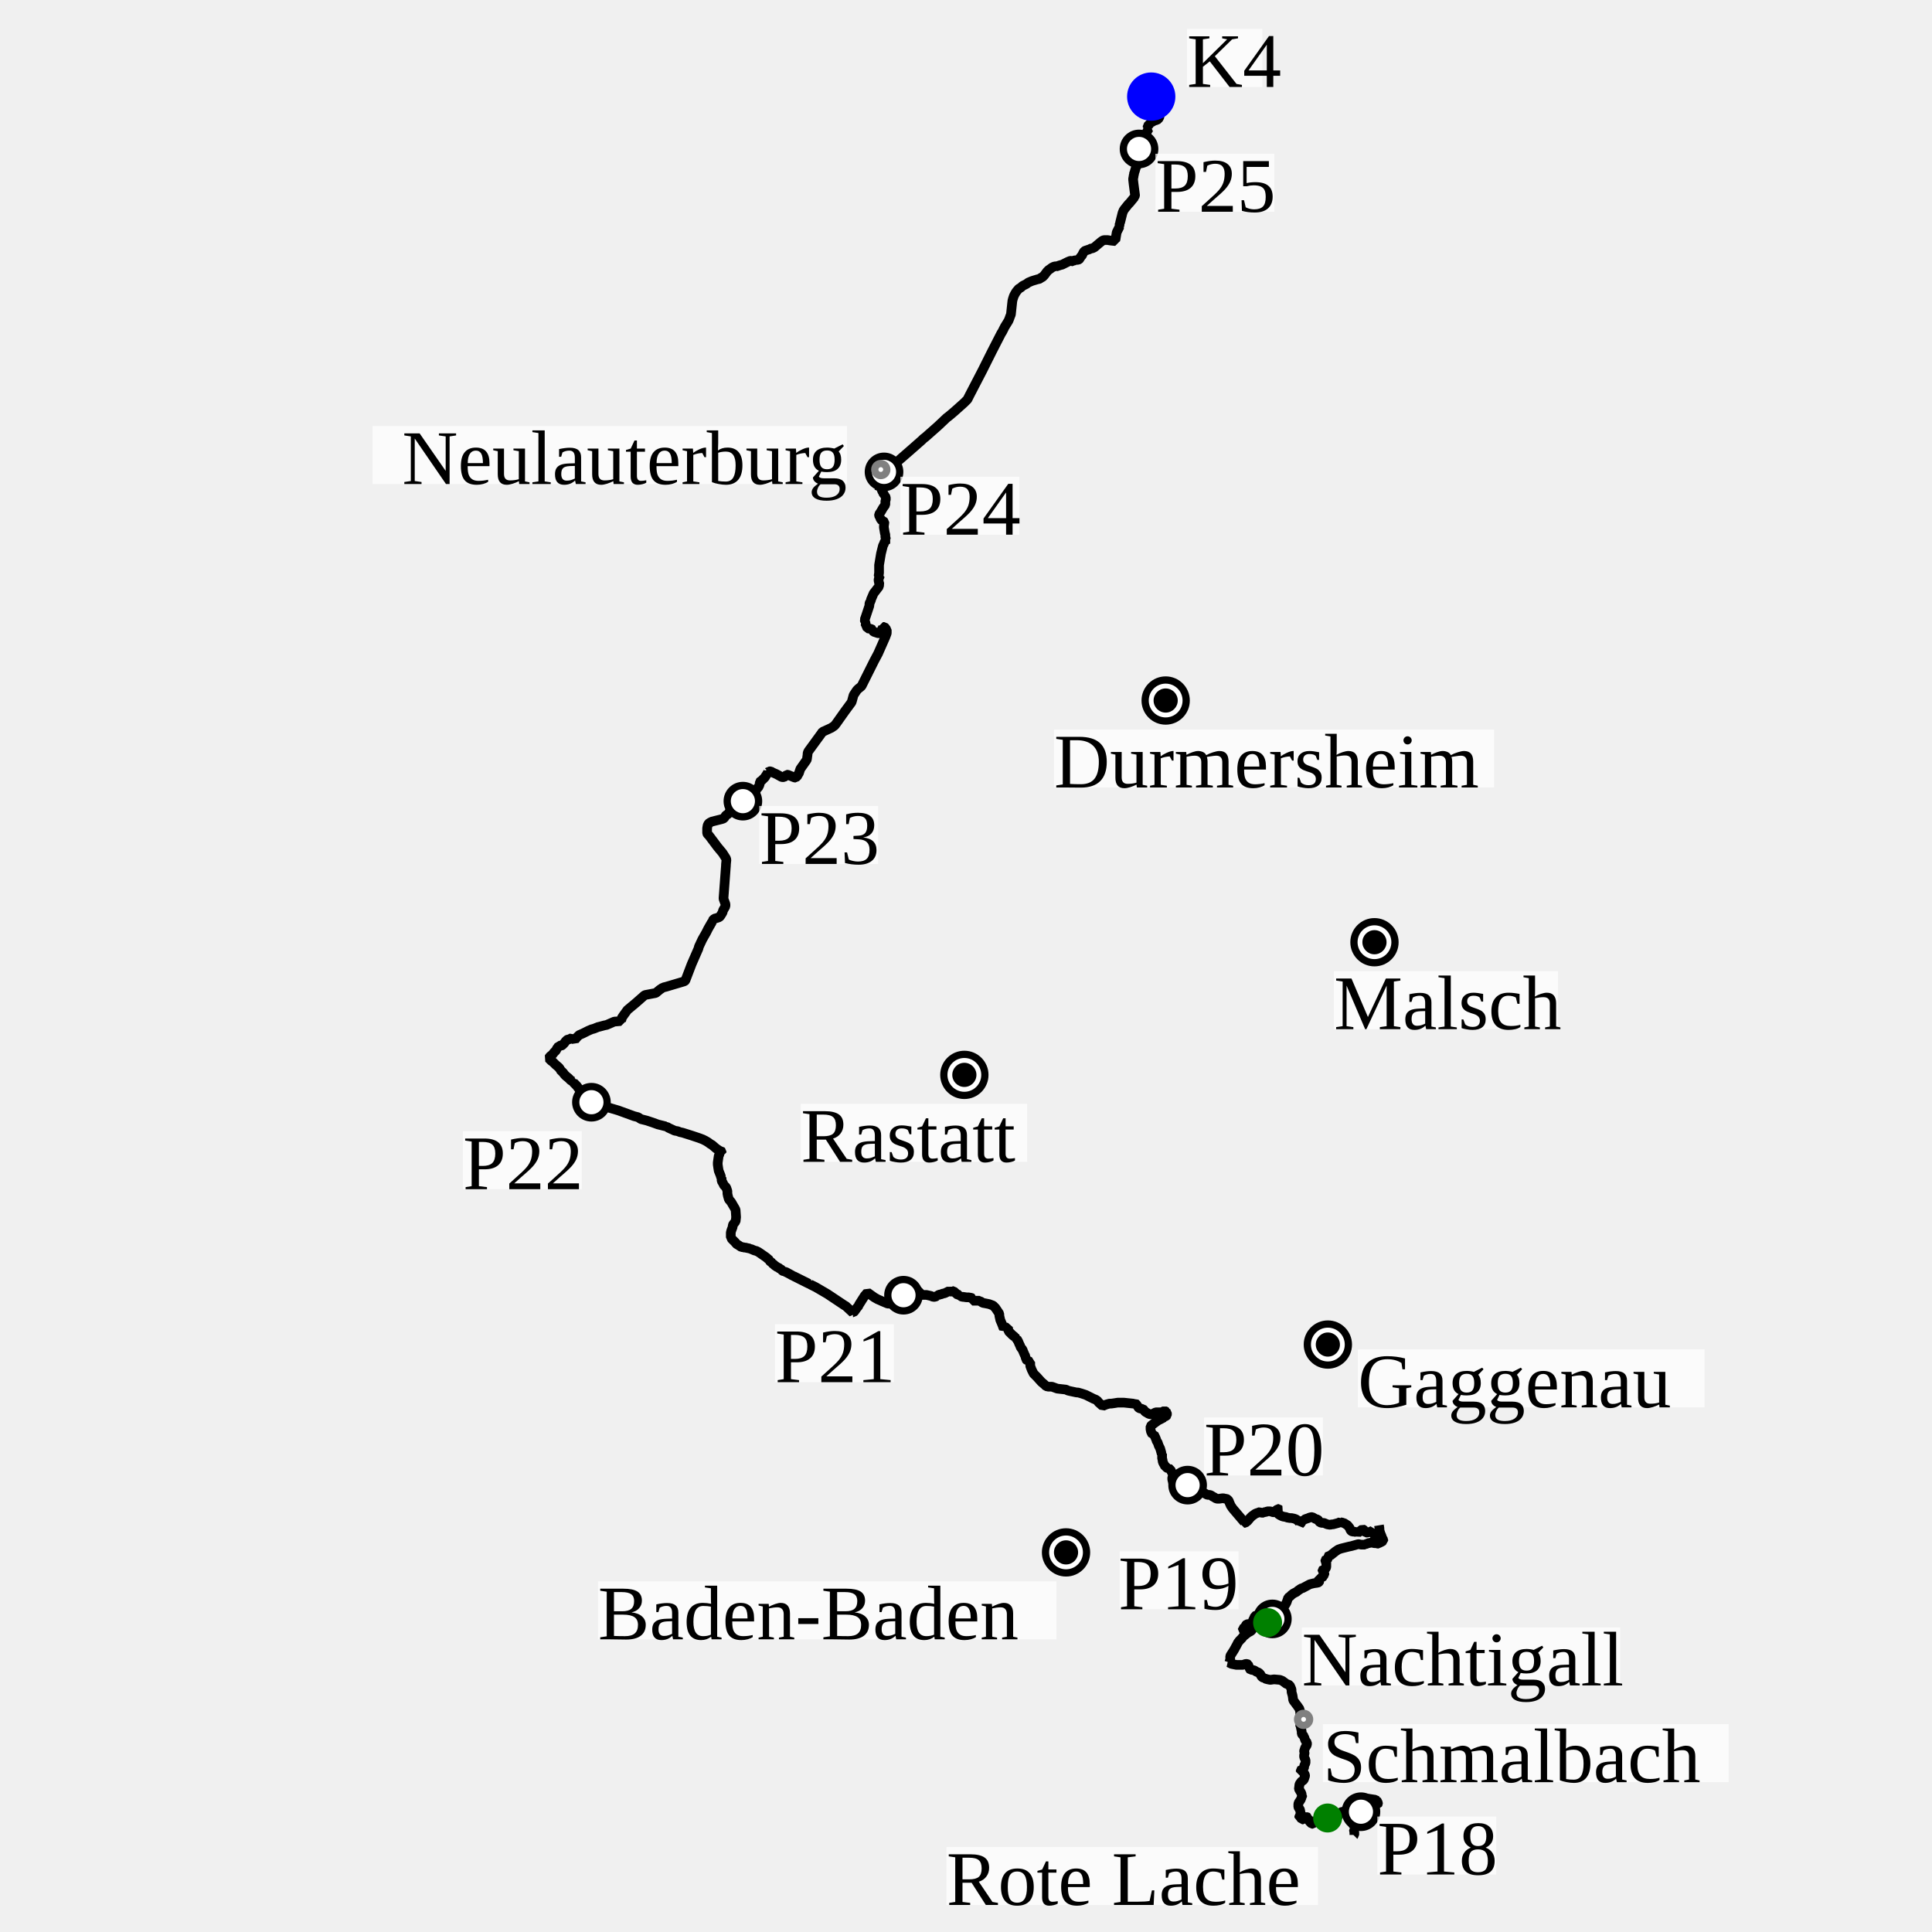
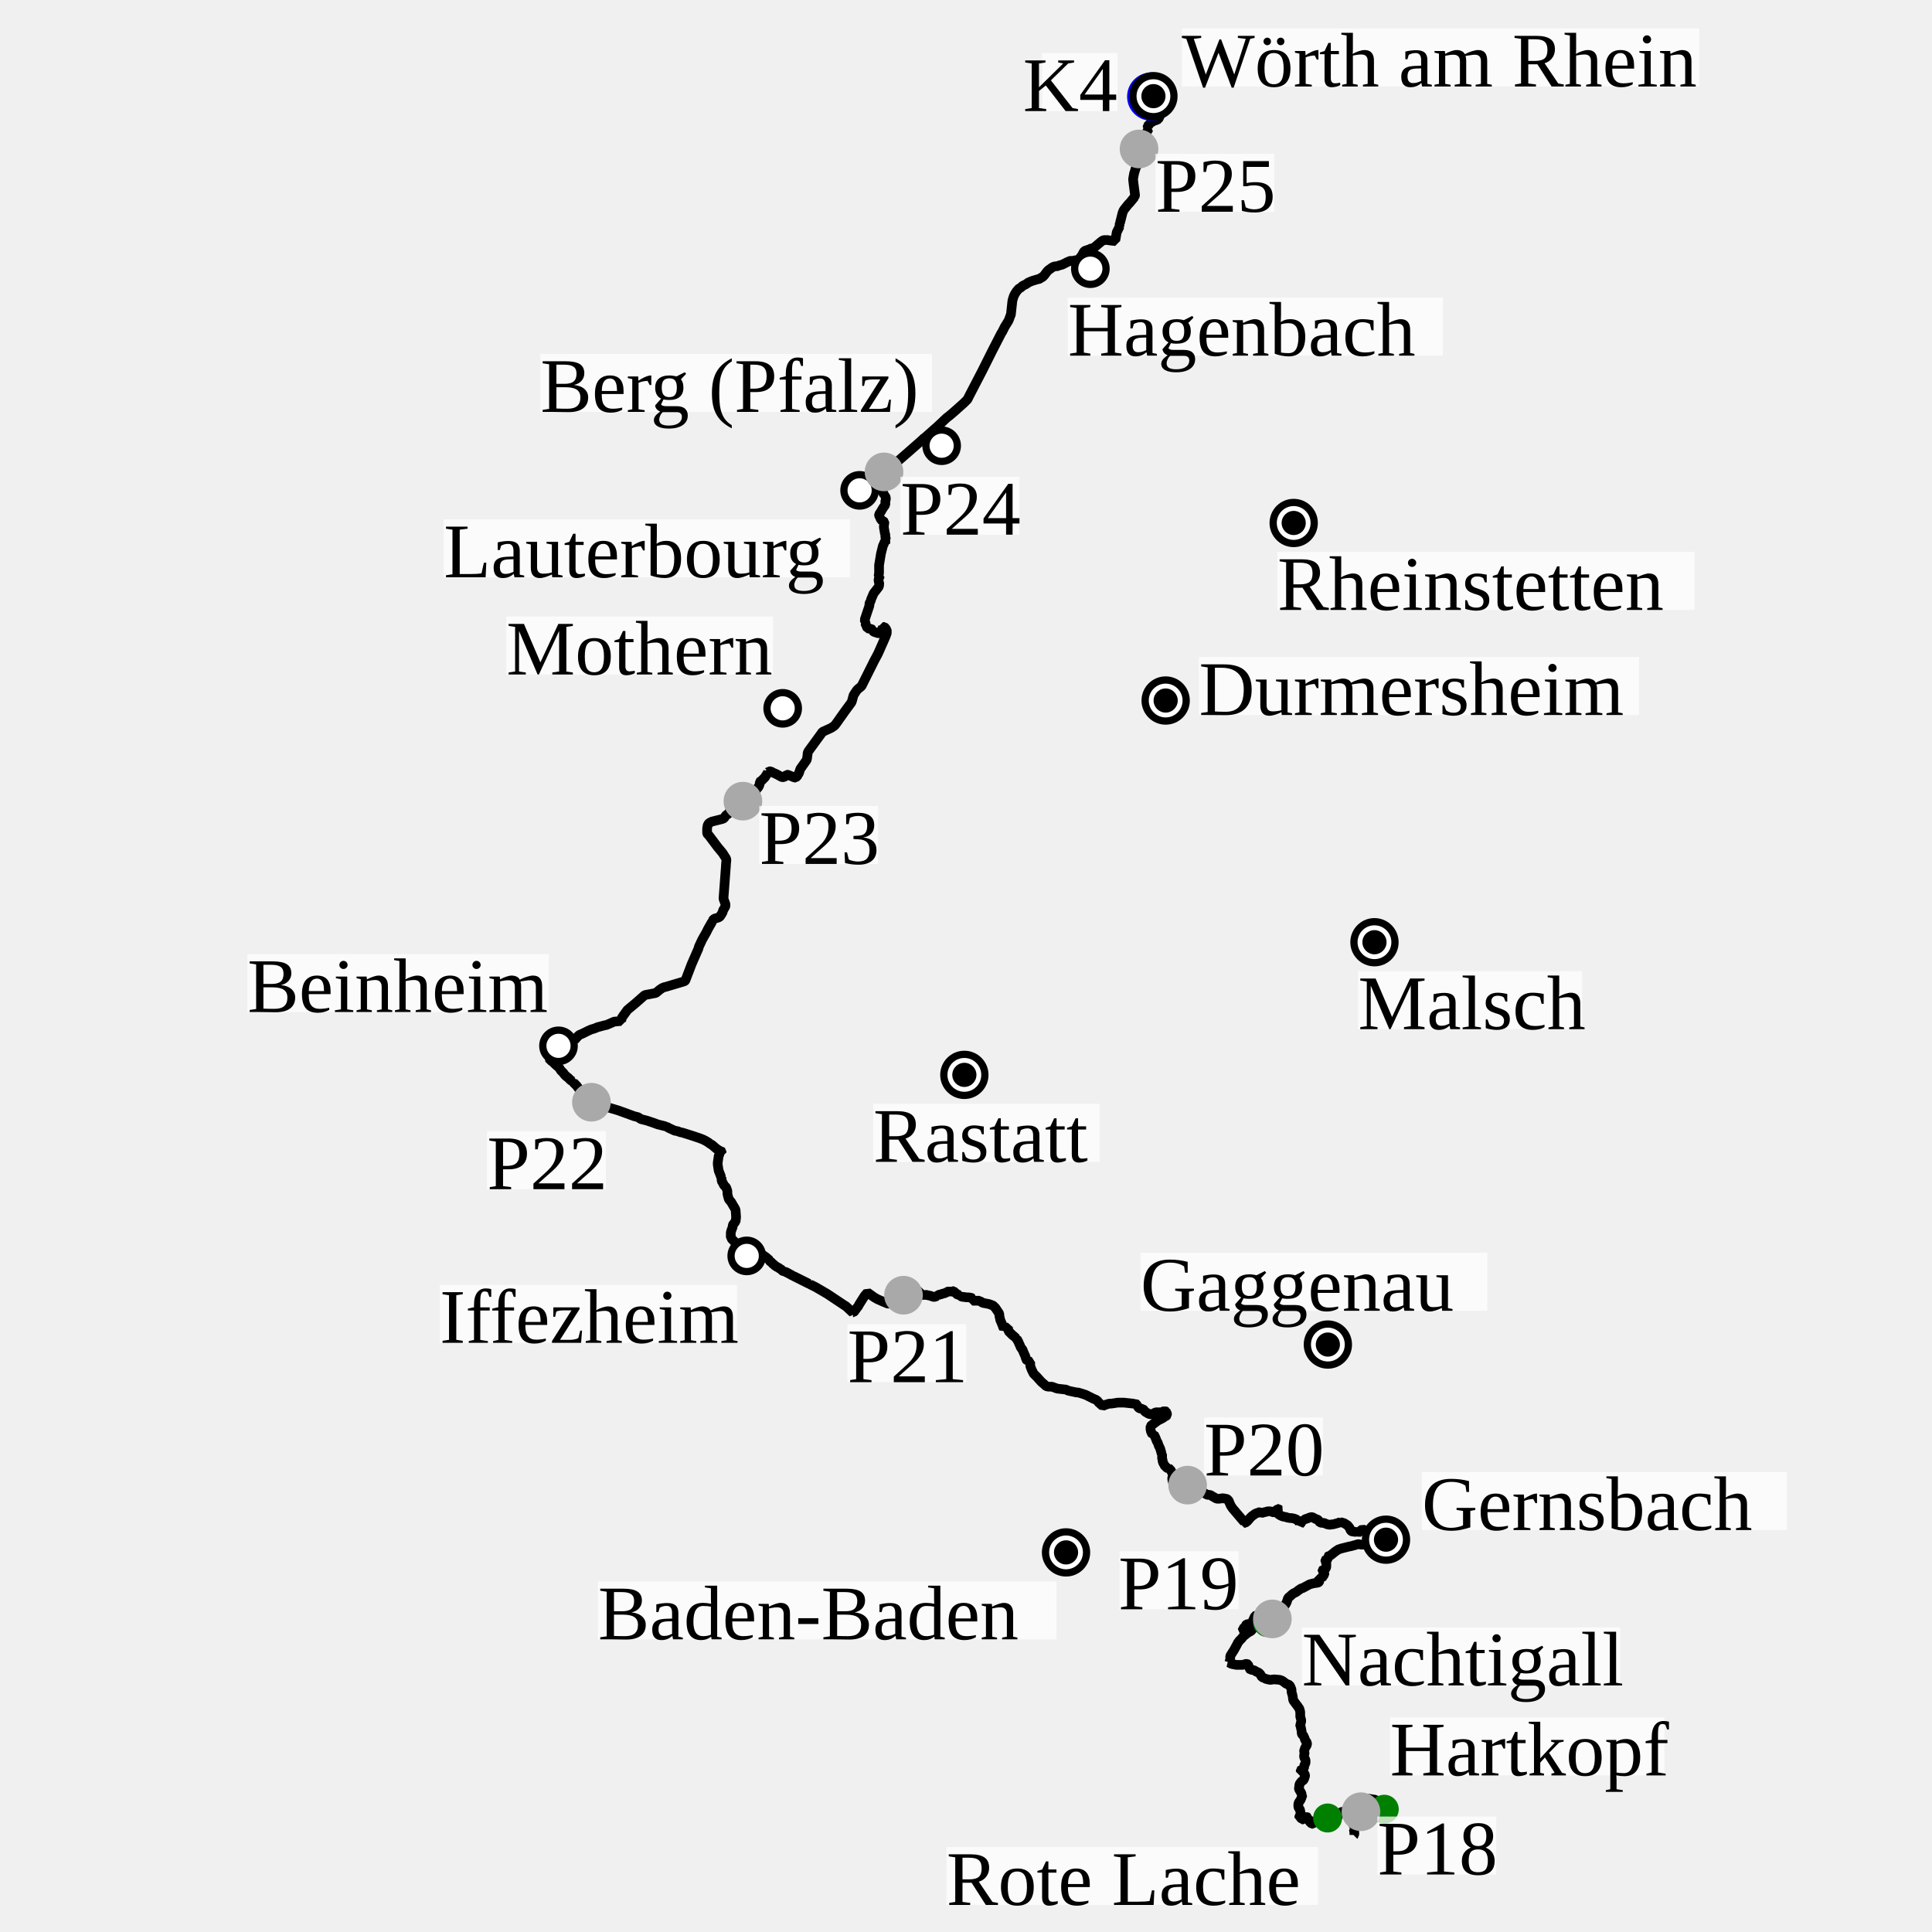
<svg xmlns="http://www.w3.org/2000/svg" height="400" viewBox="(0, 0, 400, 400)" width="400">
  <path d="M280.3,380.0 L280.4,379.9 L280.4,379.9 L280.4,379.7 L280.4,379.4 L280.3,378.8 L280.4,378.7 L280.5,378.6 L280.5,378.5 L280.5,378.4 L280.5,378.2 L280.4,378.0 L280.1,377.8 L280.1,377.7 L280.0,377.6 L280.0,377.6 L280.2,377.3 L280.3,377.2 L280.4,377.1 L280.5,377.1 L281.1,377.0 L281.4,376.9 L281.5,376.8 L281.6,376.7 L281.7,376.6 L281.8,376.1 L281.8,375.8 L281.8,375.2 L281.8,375.1 L281.4,374.5 L281.4,374.4 L281.5,374.3 L281.6,374.3 L282.0,374.2 L282.1,374.1 L282.2,374.1 L282.2,373.9 L282.2,373.5 L282.3,373.4 L282.4,373.3 L282.5,373.2 L282.7,373.3 L283.0,373.3 L283.1,373.2 L283.2,373.2 L283.3,373.0 L283.4,372.9 L284.2,372.9 L284.6,372.9 L284.7,372.9 L284.8,372.9 L284.9,373.0 L285.0,373.1 L285.0,373.2 L284.9,373.4 L284.9,373.5 L285.0,373.6 L285.1,373.6 L285.2,373.6 L285.2,373.6 L285.3,373.4 L285.3,373.3 L285.2,373.1 L285.0,372.7 L284.9,372.7 L284.8,372.6 L284.6,372.6 L283.3,372.4 L282.9,372.6 L282.7,372.6 L282.3,372.4 L282.2,372.4 L282.0,372.5 L281.8,372.6 L281.8,372.8 L281.7,373.0 L281.7,373.1 L281.5,373.1 L281.5,373.1 L281.3,372.9 L281.2,372.8 L281.1,372.8 L281.0,372.8 L280.9,372.9 L280.8,372.9 L280.7,373.2 L280.1,373.8 L279.7,374.3 L279.6,374.3 L279.6,374.5 L279.9,375.0 L279.9,375.1 L279.8,375.2 L279.7,375.2 L279.6,375.2 L279.3,375.2 L278.1,375.1 L277.9,375.1 L277.7,375.2 L277.5,375.3 L277.3,375.5 L277.0,376.1 L276.8,376.3 L276.6,376.4 L276.4,376.5 L275.7,376.5 L275.5,376.5 L275.2,376.5 L275.1,376.4 L275.0,376.4 L274.8,376.4 L274.6,376.3 L274.2,376.4 L274.0,376.4 L273.4,376.7 L273.0,376.8 L272.6,376.9 L272.4,377.0 L272.2,377.2 L271.9,377.5 L271.8,377.6 L271.7,377.6 L271.6,377.6 L271.5,377.5 L271.3,377.3 L271.1,377.1 L270.8,376.4 L270.8,376.3 L270.6,376.2 L270.5,376.2 L270.4,376.1 L270.1,376.2 L270.1,376.3 L269.9,376.6 L269.9,376.6 L269.8,376.7 L269.7,376.7 L269.6,376.7 L269.4,376.4 L269.0,376.3 L269.0,376.2 L269.0,376.0 L269.0,376.0 L269.2,375.8 L269.2,375.7 L269.3,375.5 L269.3,375.3 L269.2,375.1 L269.2,374.8 L269.1,374.6 L268.9,374.3 L268.8,374.1 L268.8,373.8 L268.8,373.6 L268.8,373.5 L268.9,373.2 L269.3,372.6 L269.5,372.1 L269.6,372.0 L269.6,371.8 L269.5,371.7 L269.5,371.5 L269.4,371.2 L269.1,370.7 L269.0,370.6 L268.9,370.1 L269.0,369.9 L269.0,369.6 L269.1,369.3 L269.4,368.9 L269.5,368.8 L269.8,368.6 L269.9,368.5 L270.0,368.3 L270.2,367.7 L270.2,367.5 L270.1,367.3 L269.9,367.0 L269.8,366.9 L269.7,366.9 L269.4,366.8 L269.3,366.8 L269.3,366.7 L269.3,366.5 L269.4,366.4 L269.5,366.4 L269.8,366.3 L269.9,366.2 L270.0,366.1 L270.0,365.6 L270.3,365.0 L270.3,364.6 L270.3,364.4 L270.0,363.8 L270.0,363.6 L270.0,363.4 L270.1,363.0 L270.1,362.9 L270.0,362.6 L270.0,362.5 L270.1,362.2 L270.2,361.9 L270.5,361.4 L270.6,361.2 L270.6,360.9 L270.6,360.8 L270.3,360.4 L270.2,360.2 L270.0,359.6 L270.0,359.5 L269.6,359.1 L269.5,358.9 L269.5,358.8 L269.5,358.5 L269.4,358.0 L269.3,357.5 L269.3,357.5 L269.2,357.4 L269.2,357.3 L269.2,357.2 L269.3,356.8 L269.4,356.4 L269.4,356.1 L269.2,355.4 L269.2,354.4 L269.1,354.1 L269.1,353.9 L268.7,353.3 L268.1,352.5 L267.8,352.1 L267.7,351.8 L267.7,351.6 L267.6,351.0 L267.4,350.3 L267.4,349.9 L267.4,349.8 L267.2,349.3 L267.1,349.1 L267.0,348.9 L266.8,348.8 L266.3,348.6 L265.9,348.3 L265.5,348.0 L265.0,347.8 L263.9,347.7 L263.7,347.7 L263.0,347.8 L262.5,347.7 L262.1,347.6 L261.9,347.5 L261.8,347.5 L261.8,347.5 L261.7,347.4 L261.6,347.4 L261.3,347.2 L261.2,347.1 L261.1,347.0 L261.0,346.7 L260.8,346.5 L260.6,346.3 L260.1,346.1 L259.8,345.9 L259.6,345.8 L259.0,345.7 L258.9,345.7 L258.8,345.6 L258.5,344.9 L258.4,344.6 L258.2,344.5 L258.0,344.5 L257.9,344.5 L257.6,344.6 L257.3,344.7 L257.0,344.7 L256.4,344.7 L256.0,344.7 L255.5,344.6 L255.0,344.5 L255.0,344.5 L254.6,344.3 L254.4,344.2 L254.5,344.2 L254.6,343.9 L254.7,343.7 L254.7,343.5 L254.7,343.1 L254.7,342.9 L254.8,342.7 L255.5,341.6 L256.1,340.5 L256.3,340.1 L256.6,339.7 L257.1,339.2 L257.4,338.8 L257.9,338.4 L258.4,338.0 L258.8,337.8 L259.1,337.6 L259.3,337.3 L259.4,337.2 L259.4,337.1 L259.3,337.0 L259.3,336.9 L259.1,336.9 L258.8,337.0 L258.6,337.0 L258.2,336.7 L258.1,336.7 L258.0,336.8 L257.7,337.1 L257.4,337.4 L257.4,337.4 L257.3,337.3 L257.3,337.3 L257.3,337.2 L257.6,337.0 L257.8,336.8 L258.0,336.4 L258.1,336.3 L258.7,336.2 L259.0,336.1 L259.1,336.0 L259.4,335.7 L259.4,335.5 L259.6,335.1 L259.7,334.9 L259.8,334.6 L260.0,334.5 L260.1,334.5 L260.2,334.6 L260.5,334.9 L260.8,335.1 L261.2,335.4 L261.7,335.7 L262.1,335.9 L262.3,336.0 L262.4,335.9 L263.0,335.6 L263.4,335.2 L263.6,335.0 L263.7,334.9 L263.8,334.6 L263.9,334.2 L263.9,334.0 L263.8,333.9 L263.7,333.7 L263.4,333.4 L263.3,333.3 L263.3,333.1 L263.3,333.0 L263.3,332.8 L263.4,332.8 L263.5,332.7 L263.6,332.7 L264.8,332.9 L265.1,332.9 L265.3,332.8 L265.6,332.7 L266.0,332.4 L266.2,332.1 L266.4,331.7 L266.5,331.4 L266.6,331.1 L266.7,330.8 L267.1,330.5 L267.4,330.2 L267.8,329.9 L268.4,329.6 L268.9,329.2 L269.1,329.1 L269.2,329.0 L269.3,328.9 L269.7,328.8 L271.0,328.1 L271.2,328.0 L272.0,327.8 L272.7,327.7 L272.8,327.7 L273.0,327.6 L273.1,327.5 L273.2,327.3 L273.1,326.9 L273.1,326.8 L273.1,326.7 L273.2,326.7 L273.3,326.7 L273.4,326.7 L273.6,326.7 L273.7,326.7 L274.0,326.2 L274.2,326.0 L274.2,325.9 L274.2,325.7 L273.9,325.3 L273.8,325.2 L273.8,325.1 L273.9,325.0 L274.0,325.0 L274.2,325.0 L274.3,324.9 L274.4,324.9 L274.4,324.8 L274.5,324.7 L274.6,324.4 L274.6,324.1 L274.6,323.7 L274.6,323.5 L274.4,323.2 L274.4,323.1 L274.4,323.0 L274.5,322.9 L274.7,322.9 L274.9,322.7 L275.0,322.6 L275.0,322.2 L275.1,322.1 L275.2,322.1 L275.4,322.1 L275.5,322.0 L276.5,321.2 L276.8,321.0 L277.1,320.8 L277.7,320.6 L278.5,320.4 L279.3,320.2 L279.8,320.1 L281.2,319.7 L281.3,319.7 L281.8,319.8 L282.2,319.8 L282.4,319.8 L282.5,319.8 L282.6,319.8 L282.7,319.7 L282.7,319.7 L282.8,319.7 L283.0,319.6 L283.1,319.5 L283.3,319.5 L283.4,319.5 L283.7,319.4 L284.1,319.4 L284.2,319.4 L284.5,319.5 L284.6,319.5 L284.7,319.5 L284.8,319.5 L284.9,319.5 L285.3,319.6 L285.4,319.6 L285.5,319.5 L285.6,319.5 L285.8,319.3 L285.8,319.3 L285.9,319.3 L286.4,319.0 L286.4,319.0 L286.4,318.8 L286.2,318.5 L286.1,318.3 L286.1,318.2 L285.9,317.7 L285.8,317.5 L285.8,317.4 L285.7,317.2 L285.6,316.7 L285.6,316.6 L285.6,316.4 L285.5,315.8 L285.6,316.4 L285.6,316.6 L285.6,316.7 L285.7,317.2 L285.8,317.4 L285.8,317.5 L285.9,317.7 L286.1,318.2 L286.1,318.3 L286.2,318.5 L286.4,318.8 L286.4,319.0 L286.4,319.0 L285.9,319.3 L285.8,319.3 L285.8,319.3 L285.6,318.8 L285.5,318.7 L285.1,318.1 L285.0,318.1 L284.7,318.0 L284.5,317.8 L284.4,317.4 L284.4,317.2 L284.2,317.0 L284.2,316.9 L284.0,317.0 L283.5,317.2 L283.0,317.3 L282.8,317.3 L282.8,317.3 L282.6,317.1 L282.6,316.9 L282.5,316.9 L282.3,316.7 L282.1,316.6 L281.7,316.9 L281.1,317.4 L281.0,317.3 L280.8,317.2 L280.3,317.1 L280.0,317.1 L279.8,317.0 L279.7,316.9 L279.6,316.8 L279.5,316.5 L279.4,316.3 L279.0,315.8 L278.2,315.3 L278.1,315.3 L277.8,315.2 L277.6,315.2 L277.5,315.1 L277.1,315.3 L276.0,315.6 L275.7,315.6 L275.4,315.7 L274.8,315.6 L274.1,315.3 L273.7,315.3 L273.3,315.2 L273.1,315.0 L273.0,314.8 L272.8,314.6 L272.4,314.5 L271.7,314.1 L271.5,314.1 L271.1,314.2 L270.9,314.3 L270.3,314.5 L270.1,314.6 L270.0,314.8 L269.8,314.8 L269.6,314.9 L269.3,315.4 L269.1,315.6 L269.1,315.4 L269.1,315.3 L268.9,315.0 L268.4,314.6 L268.2,314.5 L267.9,314.4 L267.4,314.3 L267.1,314.3 L266.5,314.2 L266.3,314.1 L265.7,314.0 L265.4,313.9 L265.0,313.7 L264.7,313.5 L264.5,313.3 L264.4,313.2 L264.4,313.1 L264.4,313.0 L264.8,312.5 L264.7,312.4 L264.6,312.4 L264.5,312.5 L264.2,312.7 L264.1,312.8 L263.9,313.0 L263.7,313.1 L263.6,313.1 L263.0,312.9 L262.9,312.9 L262.4,312.9 L262.2,313.0 L261.7,313.1 L261.6,313.2 L261.3,313.2 L260.7,313.1 L260.5,313.1 L260.4,313.2 L259.9,313.4 L259.2,313.9 L259.1,314.0 L258.8,314.3 L258.3,314.9 L257.8,315.3 L257.6,315.3 L257.6,315.1 L257.5,315.0 L255.2,312.3 L255.0,312.0 L254.8,311.7 L254.5,311.0 L254.4,310.7 L254.2,310.5 L254.1,310.4 L253.9,310.3 L253.7,310.3 L253.3,310.2 L253.1,310.2 L252.4,310.3 L252.2,310.3 L252.0,310.3 L251.7,310.2 L251.4,310.0 L251.0,309.8 L250.9,309.7 L250.5,309.5 L250.0,309.5 L249.8,309.4 L249.3,309.1 L249.2,309.1 L248.5,308.5 L247.9,308.1 L247.6,308.0 L247.5,307.9 L247.4,307.8 L247.5,307.6 L246.6,307.3 L246.4,307.3 L246.2,307.4 L245.9,307.5 L245.3,307.8 L245.2,307.9 L245.1,307.8 L245.0,307.6 L245.0,307.6 L244.8,307.6 L244.2,307.8 L244.0,307.9 L243.8,307.9 L243.7,307.8 L243.4,307.6 L243.0,307.2 L243.0,307.1 L242.9,307.1 L242.8,306.7 L242.7,306.3 L242.7,306.1 L242.7,305.9 L242.8,305.7 L242.8,305.5 L242.8,305.3 L242.7,304.9 L242.6,304.8 L242.4,304.4 L242.3,304.3 L242.0,304.0 L242.0,304.0 L241.9,303.9 L241.9,303.9 L241.8,304.0 L241.6,303.9 L241.4,303.7 L241.2,303.5 L241.0,303.3 L241.0,303.2 L240.8,302.8 L240.7,302.5 L240.7,302.2 L240.6,302.0 L240.6,301.9 L240.6,301.7 L240.6,301.5 L240.6,301.3 L240.6,301.1 L240.6,301.0 L240.5,301.0 L240.4,300.6 L240.2,299.9 L240.0,299.5 L239.9,299.3 L239.8,299.0 L239.7,298.7 L239.4,298.2 L239.4,298.1 L239.2,297.6 L239.0,297.2 L238.9,297.0 L238.8,297.0 L238.6,297.0 L238.3,296.4 L238.2,295.9 L238.2,295.5 L238.2,295.3 L238.3,295.2 L238.4,295.1 L238.8,294.8 L239.2,294.5 L239.9,294.0 L240.2,293.9 L240.3,293.8 L240.6,293.8 L240.8,293.5 L240.9,293.4 L241.1,293.3 L241.4,293.2 L241.5,293.1 L241.6,293.0 L241.6,292.7 L241.6,292.5 L241.5,292.4 L241.5,292.4 L241.5,292.3 L241.3,292.2 L241.1,292.1 L240.9,292.2 L240.5,292.4 L240.3,292.4 L240.1,292.4 L239.8,292.4 L239.5,292.4 L239.3,292.4 L238.5,292.8 L238.3,292.8 L238.1,292.8 L237.8,292.7 L237.3,292.4 L237.1,292.3 L236.8,291.9 L236.6,291.7 L236.5,291.7 L236.0,291.6 L235.8,291.5 L235.7,291.4 L235.3,290.8 L235.0,290.5 L235.0,290.5 L234.8,290.6 L234.8,290.6 L234.6,290.6 L232.7,290.4 L231.9,290.4 L231.4,290.4 L230.8,290.5 L230.1,290.6 L229.7,290.6 L229.0,290.8 L228.3,291.1 L227.4,290.3 L227.3,290.1 L226.9,289.8 L226.4,289.6 L224.8,288.8 L223.9,288.5 L223.2,288.3 L222.9,288.3 L221.5,288.0 L221.1,287.9 L220.7,287.7 L218.9,287.5 L217.8,287.1 L217.6,287.1 L217.4,287.1 L217.1,287.1 L216.6,287.0 L216.3,286.7 L215.6,286.1 L214.7,285.1 L214.0,284.4 L213.6,283.6 L213.3,282.8 L213.3,282.0 L213.2,282.0 L213.2,281.9 L213.0,281.8 L212.9,281.7 L212.8,281.7 L212.7,281.7 L212.5,281.5 L212.4,281.4 L212.4,281.2 L212.3,280.9 L212.3,280.8 L212.1,280.4 L212.1,280.4 L211.8,279.7 L211.7,279.4 L211.5,279.2 L211.3,278.9 L211.2,278.6 L211.0,278.2 L210.8,277.7 L210.6,277.4 L210.5,277.1 L210.4,277.1 L210.3,277.0 L210.2,276.9 L210.1,276.9 L210.1,276.8 L209.6,276.4 L209.5,276.3 L209.3,276.1 L209.2,276.0 L208.9,275.7 L208.8,275.6 L208.7,274.9 L208.5,274.9 L208.2,274.8 L208.2,274.8 L208.0,274.8 L207.8,275.0 L207.7,274.8 L207.6,274.5 L207.4,274.0 L207.1,273.3 L206.9,272.4 L206.9,272.0 L206.1,270.8 L205.8,270.5 L205.6,270.3 L204.8,270.0 L204.3,269.9 L203.8,269.8 L203.7,269.8 L203.4,269.7 L203.1,269.5 L202.9,269.4 L202.8,269.3 L202.7,269.3 L202.3,269.3 L201.3,269.3 L201.3,269.2 L201.3,269.1 L201.3,268.9 L201.3,268.8 L201.1,268.7 L200.5,268.6 L200.2,268.6 L200.1,268.6 L199.4,268.5 L199.2,268.5 L199.0,268.4 L198.8,268.2 L198.8,268.1 L198.7,268.1 L198.7,268.1 L198.5,268.1 L198.5,268.1 L198.5,268.1 L198.4,268.1 L198.3,268.1 L197.5,267.4 L197.4,267.3 L197.4,267.3 L197.3,267.3 L197.2,267.4 L197.1,267.4 L196.8,267.4 L196.8,267.4 L196.7,267.4 L196.7,267.4 L196.5,267.3 L196.5,267.3 L195.7,267.7 L195.4,267.8 L195.4,267.8 L195.3,267.8 L195.0,267.9 L194.8,268.0 L194.6,268.0 L194.1,268.2 L194.1,268.3 L194.0,268.3 L193.8,268.4 L193.6,268.5 L193.5,268.5 L193.4,268.5 L193.3,268.5 L193.2,268.5 L192.7,268.3 L191.8,268.1 L191.7,268.1 L190.8,268.1 L190.6,268.1 L190.6,267.9 L190.6,267.5 L190.6,267.4 L190.6,267.4 L190.5,267.4 L190.5,267.6 L190.2,267.6 L190.2,267.5 L189.9,267.6 L189.7,267.5 L189.5,267.3 L188.8,266.8 L188.3,267.3 L187.9,267.7 L187.4,268.2 L187.3,268.1 L187.3,268.1 L187.2,268.1 L187.1,268.2 L187.0,268.2 L186.3,268.8 L185.8,269.1 L185.7,269.1 L185.4,268.8 L185.3,268.6 L185.1,268.8 L184.7,269.3 L184.1,269.9 L183.9,269.9 L183.8,269.9 L182.6,269.4 L182.4,269.3 L181.7,269.0 L181.0,268.6 L179.6,267.6 L179.0,268.3 L178.3,269.4 L177.8,270.2 L177.8,270.3 L177.4,270.8 L176.9,271.5 L176.7,271.7 L176.6,271.7 L176.6,271.8 L175.1,270.4 L175.1,270.4 L174.9,270.3 L173.7,269.5 L171.3,267.9 L170.1,267.2 L168.9,266.5 L167.7,265.9 L167.7,265.8 L167.5,265.8 L167.5,265.8 L167.5,265.8 L165.7,264.9 L164.3,264.2 L164.2,264.1 L164.1,264.1 L163.9,264.0 L162.8,263.4 L162.5,263.3 L162.4,263.3 L162.3,263.4 L162.3,263.4 L162.3,263.3 L162.3,263.2 L162.2,263.2 L162.0,263.1 L161.9,263.0 L161.6,262.7 L161.5,262.7 L161.5,262.7 L161.1,262.4 L161.0,262.4 L161.0,262.4 L160.7,262.2 L160.4,262.0 L160.3,261.9 L160.3,261.9 L160.2,261.8 L159.8,261.5 L159.9,261.5 L159.5,261.2 L159.3,261.0 L159.3,261.0 L159.3,260.9 L158.6,260.3 L157.3,259.4 L157.0,259.2 L156.6,259.0 L156.2,258.9 L155.5,258.6 L155.3,258.6 L155.2,258.5 L154.8,258.4 L154.7,258.4 L154.4,258.3 L154.3,258.3 L154.1,258.3 L153.8,258.2 L153.8,258.2 L153.6,258.2 L153.5,258.2 L153.2,258.0 L152.9,257.8 L152.4,257.5 L152.3,257.3 L151.9,256.9 L151.5,256.5 L151.4,256.4 L151.4,256.3 L151.3,256.2 L151.3,256.1 L151.3,255.2 L151.4,254.8 L151.7,254.0 L151.7,253.7 L151.8,253.5 L152.2,253.0 L152.3,252.9 L152.4,252.0 L152.3,250.5 L152.1,250.1 L151.8,249.6 L151.4,248.9 L150.9,248.3 L150.7,247.6 L150.6,247.1 L150.6,246.6 L150.5,246.3 L150.4,246.0 L150.3,245.8 L149.9,245.4 L149.7,245.0 L149.6,244.8 L149.4,244.5 L149.4,244.3 L149.4,243.8 L149.3,243.8 L149.2,243.4 L148.8,242.4 L148.7,241.8 L148.6,241.1 L148.6,240.7 L148.7,240.0 L148.8,239.3 L148.9,239.1 L149.0,238.8 L149.2,238.6 L149.3,238.6 L149.4,238.6 L149.4,238.5 L149.4,238.4 L149.3,238.3 L149.2,238.3 L149.1,238.3 L149.0,238.3 L148.9,238.2 L148.3,237.8 L147.6,237.2 L147.5,237.1 L147.0,236.8 L146.6,236.5 L146.1,236.2 L145.5,235.9 L144.7,235.6 L143.2,235.1 L141.3,234.5 L140.8,234.4 L140.3,234.2 L139.7,234.1 L138.4,233.5 L138.1,233.3 L137.8,233.3 L137.8,233.2 L136.2,232.8 L135.1,232.4 L133.9,232.0 L132.7,231.7 L132.4,231.5 L132.1,231.3 L131.3,231.1 L128.0,229.9 L125.3,229.1 L125.1,229.0 L122.4,228.2 L122.1,228.0 L121.7,227.8 L121.5,227.6 L121.2,227.3 L121.0,227.0 L120.9,226.9 L120.8,226.7 L119.4,224.8 L119.0,224.4 L118.7,224.1 L118.7,223.9 L118.7,223.9 L118.6,223.9 L118.2,223.7 L118.1,223.6 L118.0,223.5 L117.7,223.2 L117.2,222.8 L116.9,222.5 L116.6,222.1 L116.0,221.5 L116.0,221.4 L115.7,221.0 L115.0,220.4 L114.4,219.8 L114.2,219.7 L113.6,219.1 L113.9,218.7 L114.4,218.3 L114.7,217.9 L115.1,217.5 L115.3,217.1 L115.6,216.7 L115.7,216.5 L115.7,216.5 L115.8,216.5 L116.2,216.5 L116.4,216.4 L116.5,216.3 L116.6,216.2 L116.8,216.0 L117.1,215.6 L117.3,215.4 L117.4,215.3 L117.6,215.2 L117.8,215.2 L118.4,214.9 L118.6,215.1 L118.7,215.1 L118.7,215.1 L119.0,215.3 L119.4,214.8 L119.7,214.5 L119.9,214.3 L120.6,214.0 L121.8,213.4 L122.5,213.1 L122.9,213.0 L123.9,212.6 L124.0,212.6 L125.1,212.3 L125.6,212.2 L127.2,211.5 L127.4,211.5 L128.5,211.4 L128.6,211.4 L128.6,211.3 L128.7,211.0 L128.7,210.8 L128.9,210.5 L129.1,210.2 L129.9,209.1 L131.7,207.6 L133.4,206.1 L133.6,206.0 L135.7,205.6 L135.9,205.5 L136.0,205.4 L136.6,204.9 L137.2,204.5 L137.3,204.4 L137.5,204.4 L137.9,204.3 L141.6,203.2 L141.8,203.1 L141.9,203.0 L143.2,199.6 L144.6,196.4 L144.7,196.0 L145.4,194.5 L146.2,193.1 L146.6,192.3 L147.4,190.9 L147.4,190.8 L147.4,190.8 L147.4,190.7 L147.5,190.7 L147.5,190.6 L147.6,190.5 L147.8,190.3 L147.9,190.2 L148.3,190.1 L148.6,190.0 L148.9,189.9 L149.1,189.7 L149.3,189.4 L149.6,188.9 L149.7,188.5 L150.1,187.8 L150.2,187.6 L150.2,187.4 L150.2,187.2 L149.8,186.1 L149.8,185.9 L150.3,179.2 L150.3,179.0 L150.4,178.0 L150.3,177.7 L149.6,176.6 L148.6,175.4 L146.8,173.0 L146.5,172.7 L146.4,172.5 L146.4,172.2 L146.4,171.5 L146.5,170.9 L146.7,170.5 L147.0,170.3 L147.4,170.1 L149.4,169.6 L149.7,169.5 L149.9,169.4 L150.3,168.8 L150.8,168.5 L151.0,168.1 L151.3,167.9 L151.6,167.8 L151.9,167.6 L152.4,167.5 L152.6,167.3 L152.9,167.0 L153.3,166.5 L153.6,166.1 L153.8,165.9 L154.2,165.1 L154.5,164.7 L154.7,164.5 L154.9,164.4 L155.7,164.0 L156.4,163.8 L156.5,163.7 L156.7,163.3 L157.0,163.0 L157.2,162.6 L157.3,162.3 L157.3,161.9 L157.4,161.8 L157.7,161.6 L158.0,161.3 L158.4,160.9 L158.5,160.7 L158.7,160.4 L159.0,159.9 L159.0,159.7 L159.1,159.8 L159.2,159.7 L159.6,159.7 L159.9,159.9 L160.8,160.3 L161.7,160.8 L161.9,160.9 L162.1,160.9 L162.3,160.9 L162.6,160.7 L162.9,160.4 L163.1,160.4 L164.3,160.9 L164.6,161.0 L164.7,161.0 L164.8,160.9 L165.0,160.8 L165.2,160.4 L165.4,160.1 L165.7,159.2 L166.9,157.5 L167.0,157.4 L167.1,157.0 L167.1,156.9 L167.2,156.2 L167.2,155.9 L167.4,155.5 L170.1,151.8 L170.3,151.5 L170.6,151.4 L170.8,151.3 L172.1,150.7 L172.4,150.5 L172.7,150.3 L172.9,150.1 L173.2,149.7 L174.9,147.3 L176.3,145.4 L176.4,145.1 L176.7,144.0 L176.8,143.8 L177.4,142.9 L177.7,142.6 L178.2,142.2 L178.4,142.0 L178.5,141.8 L179.4,140.0 L181.0,136.8 L181.8,135.3 L183.3,131.9 L183.6,131.1 L183.6,131.0 L183.6,130.9 L183.6,130.7 L183.6,130.4 L183.5,130.3 L183.2,129.9 L183.1,129.8 L183.0,129.8 L182.9,129.8 L182.8,129.8 L182.8,129.9 L182.3,130.9 L182.2,131.0 L182.1,131.1 L182.0,131.1 L181.8,131.1 L180.9,130.8 L180.7,130.6 L180.7,130.5 L180.7,130.4 L180.3,130.2 L179.6,130.1 L179.3,129.4 L179.3,129.3 L179.2,129.2 L179.1,129.0 L179.2,128.9 L179.2,128.8 L179.1,128.7 L179.1,128.6 L179.0,128.3 L179.1,128.1 L180.0,125.4 L180.0,125.0 L180.1,124.7 L180.3,124.5 L180.3,124.4 L180.3,124.2 L180.6,123.5 L180.9,122.8 L181.0,122.7 L182.0,121.4 L182.0,121.2 L182.1,121.0 L182.0,120.7 L181.9,120.2 L181.9,119.9 L182.0,119.7 L182.1,119.6 L182.1,119.5 L182.1,119.4 L182.0,119.4 L181.9,119.3 L182.0,118.6 L182.0,117.5 L182.0,117.0 L182.4,114.6 L182.8,113.0 L183.0,112.6 L183.1,112.3 L183.3,112.0 L183.3,112.0 L183.4,111.9 L183.5,111.9 L183.6,111.8 L183.5,111.7 L183.4,111.6 L183.4,111.5 L183.4,111.5 L183.3,111.2 L183.3,110.7 L183.2,110.4 L183.2,110.4 L183.0,109.2 L183.0,108.9 L183.1,108.2 L183.1,108.1 L183.0,108.0 L183.0,108.0 L182.9,107.9 L182.6,107.8 L182.6,107.8 L182.3,107.4 L182.3,107.4 L182.2,107.1 L182.2,107.0 L182.1,107.0 L182.0,106.7 L182.0,106.6 L182.0,106.6 L182.0,106.5 L182.4,105.9 L182.8,105.2 L183.3,104.5 L183.3,104.4 L183.3,103.7 L183.4,103.5 L183.4,103.1 L183.4,103.0 L183.3,102.8 L183.2,102.7 L183.2,102.6 L183.1,102.5 L183.1,102.5 L183.1,102.4 L183.0,102.3 L182.8,102.0 L182.8,101.9 L182.6,101.6 L182.5,101.1 L182.3,100.9 L181.9,100.8 L181.9,100.7 L181.6,100.5 L181.5,100.5 L181.5,100.4 L181.5,100.3 L181.6,100.1 L181.6,100.0 L181.6,99.8 L181.7,99.6 L181.7,99.3 L181.7,99.1 L181.7,99.1 L181.7,98.8 L181.8,98.7 L181.8,98.6 L181.8,98.5 L181.8,98.5 L181.8,98.3 L181.8,98.3 L181.9,98.2 L182.0,98.1 L183.0,97.7 L183.7,97.4 L183.8,97.4 L183.9,97.4 L183.9,97.4 L183.9,97.4 L184.1,97.3 L184.1,97.2 L184.0,97.1 L184.2,97.0 L184.7,96.6 L185.3,96.0 L189.2,92.6 L190.9,91.1 L191.1,90.9 L191.2,90.8 L191.6,90.5 L194.2,88.2 L194.2,88.2 L196.0,86.5 L196.4,86.2 L197.0,85.7 L197.7,85.1 L199.6,83.4 L200.1,82.9 L200.3,82.7 L200.4,82.5 L200.7,81.9 L203.4,76.7 L204.0,75.5 L204.4,74.7 L205.4,72.7 L207.3,69.0 L207.5,68.7 L208.0,67.7 L208.8,66.4 L209.0,65.9 L209.1,65.6 L209.3,65.1 L209.6,62.3 L209.7,61.9 L209.9,61.3 L210.1,60.9 L210.4,60.4 L210.9,59.8 L211.4,59.5 L211.7,59.2 L212.5,58.8 L212.9,58.5 L213.6,58.2 L213.9,58.1 L214.9,57.8 L215.0,57.8 L215.3,57.7 L215.5,57.5 L215.8,57.4 L216.0,57.2 L216.2,57.0 L216.5,56.6 L216.8,56.2 L217.1,55.9 L217.4,55.7 L217.8,55.4 L218.2,55.2 L218.7,55.1 L218.6,55.2 L219.5,54.9 L219.9,54.8 L220.3,54.6 L221.1,54.2 L221.6,54.0 L221.8,54.0 L221.9,54.1 L221.9,54.1 L222.0,54.1 L222.1,54.1 L222.1,54.1 L222.2,54.0 L222.2,54.0 L222.5,53.9 L222.8,53.9 L222.8,54.0 L222.8,53.8 L223.2,53.8 L223.4,53.7 L223.5,53.6 L223.6,53.4 L223.9,53.0 L224.0,52.9 L224.3,52.3 L224.5,52.0 L224.7,51.9 L225.0,51.8 L225.6,51.6 L225.7,51.5 L226.2,51.4 L226.4,51.3 L226.6,51.2 L227.3,50.6 L227.9,50.1 L228.3,49.8 L228.6,49.7 L228.8,49.7 L229.3,49.7 L229.9,49.8 L230.8,49.9 L230.9,49.9 L230.9,49.7 L231.0,49.4 L231.0,49.3 L231.2,48.1 L231.4,47.7 L231.8,46.9 L231.7,46.8 L231.7,46.8 L231.8,46.6 L231.8,46.3 L231.9,46.2 L231.9,46.1 L232.4,44.1 L232.6,43.6 L232.8,43.3 L233.6,42.3 L233.9,42.0 L234.8,40.9 L234.9,40.8 L234.9,40.7 L235.0,40.5 L235.0,40.4 L234.7,38.1 L234.6,37.2 L234.6,37.0 L234.7,36.5 L234.7,36.4 L234.7,36.3 L234.7,36.3 L234.8,36.1 L234.8,36.0 L234.8,35.8 L234.8,35.7 L234.9,35.6 L235.2,34.6 L235.4,34.3 L235.4,34.2 L235.6,33.8 L235.6,33.5 L235.7,33.2 L235.6,33.1 L235.7,33.1 L235.7,33.0 L235.8,32.5 L235.7,31.9 L235.8,31.3 L235.8,30.8 L235.9,30.7 L235.9,30.6 L236.0,30.4 L236.3,30.0 L236.6,29.5 L236.8,29.0 L236.9,28.8 L237.0,28.5 L237.0,28.3 L237.0,28.3 L237.0,28.2 L237.1,28.2 L237.2,28.2 L237.3,27.8 L237.5,27.2 L237.8,26.7 L238.0,26.5 L237.9,26.5 L237.6,26.3 L237.6,26.3 L237.6,26.1 L237.8,25.9 L238.0,25.7 L238.2,25.6 L238.2,25.5 L238.3,25.4 L238.4,25.3 L238.8,25.1 L238.9,25.0 L239.0,24.9 L239.3,25.0 L239.3,25.0 L239.4,24.9 L239.5,24.9 L239.5,24.9 L239.6,24.8 L239.7,24.7 L239.9,24.5 L240.0,24.4 L240.1,23.9 L240.2,23.5 L240.2,23.4 L240.2,23.1 L240.1,22.9 L240.0,22.8 L239.9,22.7 L239.9,22.6 L239.8,22.4 L239.8,22.2 L239.7,22.2 L239.5,21.5 L239.4,21.4 L239.3,21.3 L239.1,21.0 L238.5,20.4 L238.4,20.2 L238.4,20.1 L238.3,20.0" fill="transparent" id="track" stroke="black" stroke-linejoin="miter" stroke-miterlimit="1" stroke-width="2" />
  <g>
    <g>
-       <circle cx="281.771" cy="375.097" fill="Black" id="wp-0/circle" r="4" />
-       <circle cx="281.771" cy="375.097" fill="white" id="wp-0/circle-little-white" r="2.5" />
+       <circle cx="238.349" cy="20" fill="Blue" id="wp-0/circle" r="5" />
+     </g>
+     <rect fill="white" fill-opacity="0.75" height="12" id="label-bg" width="15.611" x="215.739" y="11" />
+     <text font-size="16.0" id="wp-0/text" text-anchor="end" x="231.349" y="23.000">
+ K4
+ </text>
+     <g>
+       <circle cx="286.597" cy="374.583" fill="Green" id="wp-1/circle" r="3" />
+     </g>
+     <rect fill="white" fill-opacity="0.75" height="12" id="label-bg" width="56.821" x="287.776" y="355.583" />
+     <text font-size="16.0" id="wp-1/text" text-anchor="start" x="287.776" y="367.583">
+ Hartkopf
+ </text>
+     <g>
+       <circle cx="274.867" cy="376.397" fill="Green" id="wp-2/circle" r="3" />
+     </g>
+     <rect fill="white" fill-opacity="0.75" height="12" id="label-bg" width="76.905" x="195.962" y="382.397" />
+     <text font-size="16.0" id="wp-2/text" text-anchor="start" x="195.962" y="394.397">
+ Rote Lache
+ </text>
+     <g>
+       <circle cx="286.957" cy="318.773" fill="Black" id="wp-3/circle" r="5" />
+       <circle cx="286.957" cy="318.773" fill="white" id="wp-3/circle-little-white" r="3.5" />
+       <circle cx="286.957" cy="318.773" fill="black" id="wp-3/circle-little-white" r="2.5" />
+     </g>
+     <rect fill="white" fill-opacity="0.75" height="12" id="label-bg" width="75.579" x="294.378" y="304.773" />
+     <text font-size="16.0" id="wp-3/text" text-anchor="start" x="294.378" y="316.773">
+ Gernsbach
+ </text>
+     <g>
+       <circle cx="262.443" cy="335.946" fill="Green" id="wp-4/circle" r="3" />
+     </g>
+     <rect fill="white" fill-opacity="0.75" height="12" id="label-bg" width="65.916" x="269.528" y="336.946" />
+     <text font-size="16.0" id="wp-4/text" text-anchor="start" x="269.528" y="348.946">
+ Nachtigall
+ </text>
+     <g>
+       <circle cx="154.604" cy="260.02" fill="Black" id="wp-5/circle" r="4" />
+       <circle cx="154.604" cy="260.02" fill="white" id="wp-5/circle-little-white" r="2.5" />
+     </g>
+     <rect fill="white" fill-opacity="0.75" height="12" id="label-bg" width="61.558" x="91.046" y="266.02" />
+     <text font-size="16.0" id="wp-5/text" text-anchor="start" x="91.046" y="278.020">
+ Iffezheim
+ </text>
+     <g>
+       <circle cx="115.632" cy="216.528" fill="Black" id="wp-6/circle" r="4" />
+       <circle cx="115.632" cy="216.528" fill="white" id="wp-6/circle-little-white" r="2.5" />
+     </g>
+     <rect fill="white" fill-opacity="0.75" height="12" id="label-bg" width="62.411" x="51.222" y="197.528" />
+     <text font-size="16.0" id="wp-6/text" text-anchor="start" x="51.222" y="209.528">
+ Beinheim
+ </text>
+     <g>
+       <circle cx="162.046" cy="146.652" fill="Black" id="wp-7/circle" r="4" />
+       <circle cx="162.046" cy="146.652" fill="white" id="wp-7/circle-little-white" r="2.5" />
+     </g>
+     <rect fill="white" fill-opacity="0.75" height="12" id="label-bg" width="55.211" x="104.836" y="127.652" />
+     <text font-size="16.0" id="wp-7/text" text-anchor="start" x="104.836" y="139.652">
+ Mothern
+ </text>
+     <g>
+       <circle cx="177.974" cy="101.523" fill="Black" id="wp-8/circle" r="4" />
+       <circle cx="177.974" cy="101.523" fill="white" id="wp-8/circle-little-white" r="2.5" />
+     </g>
+     <rect fill="white" fill-opacity="0.75" height="12" id="label-bg" width="84.105" x="91.869" y="107.523" />
+     <text font-size="16.0" id="wp-8/text" text-anchor="start" x="91.869" y="119.523">
+ Lauterbourg
+ </text>
+     <g>
+       <circle cx="194.956" cy="92.282" fill="Black" id="wp-9/circle" r="4" />
+       <circle cx="194.956" cy="92.282" fill="white" id="wp-9/circle-little-white" r="2.5" />
+     </g>
+     <rect fill="white" fill-opacity="0.75" height="12" id="label-bg" width="81.074" x="111.883" y="73.282" />
+     <text font-size="16.0" id="wp-9/text" text-anchor="start" x="111.883" y="85.282">
+ Berg (Pfalz)
+ </text>
+     <g>
+       <circle cx="225.747" cy="55.63" fill="Black" id="wp-10/circle" r="4" />
+       <circle cx="225.747" cy="55.63" fill="white" id="wp-10/circle-little-white" r="2.5" />
+     </g>
+     <rect fill="white" fill-opacity="0.75" height="12" id="label-bg" width="77.663" x="221.084" y="61.63" />
+     <text font-size="16.0" id="wp-10/text" text-anchor="start" x="221.084" y="73.630">
+ Hagenbach
+ </text>
+     <g>
+       <circle cx="238.807" cy="19.908" fill="Black" id="wp-11/circle" r="5" />
+       <circle cx="238.807" cy="19.908" fill="white" id="wp-11/circle-little-white" r="3.5" />
+       <circle cx="238.807" cy="19.908" fill="black" id="wp-11/circle-little-white" r="2.5" />
+     </g>
+     <rect fill="white" fill-opacity="0.75" height="12" id="label-bg" width="107.126" x="244.681" y="5.908" />
+     <text font-size="16.0" id="wp-11/text" text-anchor="start" x="244.681" y="17.908">
+ Wörth am Rhein
+ </text>
+     <g>
+       <circle cx="281.771" cy="375.097" fill="Darkgray" id="wp-12/circle" r="4" />
    </g>
    <rect fill="white" fill-opacity="0.75" height="12" id="label-bg" width="24.611" x="285.161" y="376.097" />
-     <text font-size="16.0" id="wp-0/text" text-anchor="start" x="285.161" y="388.097">
+     <text font-size="16.0" id="wp-12/text" text-anchor="start" x="285.161" y="388.097">
P18
</text>
    <g>
-       <circle cx="263.428" cy="335.178" fill="Black" id="wp-1/circle" r="4" />
-       <circle cx="263.428" cy="335.178" fill="white" id="wp-1/circle-little-white" r="2.5" />
+       <circle cx="263.428" cy="335.178" fill="Darkgray" id="wp-13/circle" r="4" />
    </g>
    <rect fill="white" fill-opacity="0.75" height="12" id="label-bg" width="24.611" x="231.817" y="321.178" />
-     <text font-size="16.0" id="wp-1/text" text-anchor="end" x="256.428" y="333.178">
+     <text font-size="16.0" id="wp-13/text" text-anchor="end" x="256.428" y="333.178">
P19
</text>
    <g>
-       <circle cx="245.885" cy="307.479" fill="Black" id="wp-2/circle" r="4" />
-       <circle cx="245.885" cy="307.479" fill="white" id="wp-2/circle-little-white" r="2.5" />
+       <circle cx="245.885" cy="307.479" fill="Darkgray" id="wp-14/circle" r="4" />
    </g>
    <rect fill="white" fill-opacity="0.75" height="12" id="label-bg" width="24.611" x="249.275" y="293.479" />
-     <text font-size="16.0" id="wp-2/text" text-anchor="start" x="249.275" y="305.479">
+     <text font-size="16.0" id="wp-14/text" text-anchor="start" x="249.275" y="305.479">
P20
</text>
    <g>
-       <circle cx="187.059" cy="268.16" fill="Black" id="wp-3/circle" r="4" />
-       <circle cx="187.059" cy="268.16" fill="white" id="wp-3/circle-little-white" r="2.5" />
-     </g>
-     <rect fill="white" fill-opacity="0.75" height="12" id="label-bg" width="24.611" x="160.448" y="274.16" />
-     <text font-size="16.0" id="wp-3/text" text-anchor="start" x="160.448" y="286.160">
+       <circle cx="187.059" cy="268.16" fill="Darkgray" id="wp-15/circle" r="4" />
+     </g>
+     <rect fill="white" fill-opacity="0.75" height="12" id="label-bg" width="24.611" x="175.448" y="274.16" />
+     <text font-size="16.0" id="wp-15/text" text-anchor="start" x="175.448" y="286.160">
P21
</text>
    <g>
-       <circle cx="122.448" cy="228.203" fill="Black" id="wp-4/circle" r="4" />
-       <circle cx="122.448" cy="228.203" fill="white" id="wp-4/circle-little-white" r="2.5" />
-     </g>
-     <rect fill="white" fill-opacity="0.75" height="12" id="label-bg" width="24.611" x="95.838" y="234.203" />
-     <text font-size="16.0" id="wp-4/text" text-anchor="start" x="95.838" y="246.203">
+       <circle cx="122.448" cy="228.203" fill="Darkgray" id="wp-16/circle" r="4" />
+     </g>
+     <rect fill="white" fill-opacity="0.75" height="12" id="label-bg" width="24.611" x="100.838" y="234.203" />
+     <text font-size="16.0" id="wp-16/text" text-anchor="start" x="100.838" y="246.203">
P22
</text>
    <g>
-       <circle cx="153.806" cy="165.87" fill="Black" id="wp-5/circle" r="4" />
-       <circle cx="153.806" cy="165.87" fill="white" id="wp-5/circle-little-white" r="2.5" />
+       <circle cx="153.806" cy="165.87" fill="Darkgray" id="wp-17/circle" r="4" />
    </g>
    <rect fill="white" fill-opacity="0.75" height="12" id="label-bg" width="24.611" x="157.195" y="166.87" />
-     <text font-size="16.0" id="wp-5/text" text-anchor="start" x="157.195" y="178.870">
+     <text font-size="16.0" id="wp-17/text" text-anchor="start" x="157.195" y="178.870">
P23
</text>
    <g>
-       <circle cx="183.028" cy="97.701" fill="Black" id="wp-6/circle" r="4" />
-       <circle cx="183.028" cy="97.701" fill="white" id="wp-6/circle-little-white" r="2.5" />
+       <circle cx="183.028" cy="97.701" fill="Darkgray" id="wp-18/circle" r="4" />
    </g>
    <rect fill="white" fill-opacity="0.75" height="12" id="label-bg" width="24.611" x="186.418" y="98.701" />
-     <text font-size="16.0" id="wp-6/text" text-anchor="start" x="186.418" y="110.701">
+     <text font-size="16.0" id="wp-18/text" text-anchor="start" x="186.418" y="110.701">
P24
</text>
    <g>
-       <circle cx="235.825" cy="30.838" fill="Black" id="wp-7/circle" r="4" />
-       <circle cx="235.825" cy="30.838" fill="white" id="wp-7/circle-little-white" r="2.5" />
+       <circle cx="235.825" cy="30.838" fill="Darkgray" id="wp-19/circle" r="4" />
    </g>
    <rect fill="white" fill-opacity="0.75" height="12" id="label-bg" width="24.611" x="239.215" y="31.838" />
-     <text font-size="16.0" id="wp-7/text" text-anchor="start" x="239.215" y="43.838">
+     <text font-size="16.0" id="wp-19/text" text-anchor="start" x="239.215" y="43.838">
P25
</text>
    <g>
-       <circle cx="238.349" cy="20" fill="Blue" id="wp-8/circle" r="5" />
-     </g>
-     <rect fill="white" fill-opacity="0.75" height="12" id="label-bg" width="15.611" x="245.739" y="6" />
-     <text font-size="16.0" id="wp-8/text" text-anchor="start" x="245.739" y="18.000">
- K4
- </text>
-     <g>
-       <circle cx="274.867" cy="376.397" fill="Green" id="wp-9/circle" r="3" />
-     </g>
-     <rect fill="white" fill-opacity="0.75" height="12" id="label-bg" width="76.905" x="195.962" y="382.397" />
-     <text font-size="16.0" id="wp-9/text" text-anchor="start" x="195.962" y="394.397">
- Rote Lache
- </text>
-     <g>
-       <circle cx="262.443" cy="335.946" fill="Green" id="wp-10/circle" r="3" />
-     </g>
-     <rect fill="white" fill-opacity="0.75" height="12" id="label-bg" width="65.916" x="269.528" y="336.946" />
-     <text font-size="16.0" id="wp-10/text" text-anchor="start" x="269.528" y="348.946">
- Nachtigall
- </text>
-     <g>
-       <circle cx="220.71" cy="321.406" fill="Black" id="wp-11/circle" r="5" />
-       <circle cx="220.71" cy="321.406" fill="white" id="wp-11/circle-little-white" r="3.5" />
-       <circle cx="220.71" cy="321.406" fill="black" id="wp-11/circle-little-white" r="2.5" />
+       <circle cx="220.71" cy="321.406" fill="Black" id="wp-20/circle" r="5" />
+       <circle cx="220.71" cy="321.406" fill="white" id="wp-20/circle-little-white" r="3.5" />
+       <circle cx="220.71" cy="321.406" fill="black" id="wp-20/circle-little-white" r="2.5" />
    </g>
    <rect fill="white" fill-opacity="0.75" height="12" id="label-bg" width="94.905" x="123.805" y="327.406" />
-     <text font-size="16.0" id="wp-11/text" text-anchor="start" x="123.805" y="339.406">
+     <text font-size="16.0" id="wp-20/text" text-anchor="start" x="123.805" y="339.406">
Baden-Baden
</text>
    <g>
-       <circle cx="274.92" cy="278.377" fill="Black" id="wp-12/circle" r="5" />
-       <circle cx="274.92" cy="278.377" fill="white" id="wp-12/circle-little-white" r="3.5" />
-       <circle cx="274.92" cy="278.377" fill="black" id="wp-12/circle-little-white" r="2.5" />
-     </g>
-     <rect fill="white" fill-opacity="0.75" height="12" id="label-bg" width="71.789" x="281.13" y="279.377" />
-     <text font-size="16.0" id="wp-12/text" text-anchor="start" x="281.130" y="291.377">
+       <circle cx="274.92" cy="278.377" fill="Black" id="wp-21/circle" r="5" />
+       <circle cx="274.92" cy="278.377" fill="white" id="wp-21/circle-little-white" r="3.5" />
+       <circle cx="274.92" cy="278.377" fill="black" id="wp-21/circle-little-white" r="2.5" />
+     </g>
+     <rect fill="white" fill-opacity="0.75" height="12" id="label-bg" width="71.789" x="236.13" y="259.377" />
+     <text font-size="16.0" id="wp-21/text" text-anchor="start" x="236.130" y="271.377">
Gaggenau
</text>
    <g>
-       <circle cx="199.66" cy="222.542" fill="Black" id="wp-13/circle" r="5" />
-       <circle cx="199.66" cy="222.542" fill="white" id="wp-13/circle-little-white" r="3.5" />
-       <circle cx="199.66" cy="222.542" fill="black" id="wp-13/circle-little-white" r="2.5" />
-     </g>
-     <rect fill="white" fill-opacity="0.75" height="12" id="label-bg" width="46.874" x="165.787" y="228.542" />
-     <text font-size="16.0" id="wp-13/text" text-anchor="start" x="165.787" y="240.542">
+       <circle cx="199.66" cy="222.542" fill="Black" id="wp-22/circle" r="5" />
+       <circle cx="199.66" cy="222.542" fill="white" id="wp-22/circle-little-white" r="3.5" />
+       <circle cx="199.66" cy="222.542" fill="black" id="wp-22/circle-little-white" r="2.5" />
+     </g>
+     <rect fill="white" fill-opacity="0.75" height="12" id="label-bg" width="46.874" x="180.787" y="228.542" />
+     <text font-size="16.0" id="wp-22/text" text-anchor="start" x="180.787" y="240.542">
Rastatt
</text>
    <g>
-       <circle cx="241.339" cy="145.036" fill="Black" id="wp-14/circle" r="5" />
-       <circle cx="241.339" cy="145.036" fill="white" id="wp-14/circle-little-white" r="3.5" />
-       <circle cx="241.339" cy="145.036" fill="black" id="wp-14/circle-little-white" r="2.5" />
-     </g>
-     <rect fill="white" fill-opacity="0.75" height="12" id="label-bg" width="91.116" x="218.223" y="151.036" />
-     <text font-size="16.0" id="wp-14/text" text-anchor="start" x="218.223" y="163.036">
+       <circle cx="284.569" cy="195.077" fill="Black" id="wp-23/circle" r="5" />
+       <circle cx="284.569" cy="195.077" fill="white" id="wp-23/circle-little-white" r="3.5" />
+       <circle cx="284.569" cy="195.077" fill="black" id="wp-23/circle-little-white" r="2.5" />
+     </g>
+     <rect fill="white" fill-opacity="0.75" height="12" id="label-bg" width="46.4" x="281.169" y="201.077" />
+     <text font-size="16.0" id="wp-23/text" text-anchor="start" x="281.169" y="213.077">
+ Malsch
+ </text>
+     <g>
+       <circle cx="241.339" cy="145.036" fill="Black" id="wp-24/circle" r="5" />
+       <circle cx="241.339" cy="145.036" fill="white" id="wp-24/circle-little-white" r="3.5" />
+       <circle cx="241.339" cy="145.036" fill="black" id="wp-24/circle-little-white" r="2.5" />
+     </g>
+     <rect fill="white" fill-opacity="0.75" height="12" id="label-bg" width="91.116" x="248.223" y="136.036" />
+     <text font-size="16.0" id="wp-24/text" text-anchor="start" x="248.223" y="148.036">
Durmersheim
</text>
    <g>
-       <circle cx="269.897" cy="355.975" fill="Gray" id="wp-15/circle" r="2" />
-       <circle cx="269.897" cy="355.975" fill="white" id="wp-15/circle-little-white" r="0.5" />
-     </g>
-     <rect fill="white" fill-opacity="0.75" height="12" id="label-bg" width="84.011" x="273.886" y="356.975" />
-     <text font-size="16.0" id="wp-15/text" text-anchor="start" x="273.886" y="368.975">
- Schmalbach
- </text>
-     <g>
-       <circle cx="182.359" cy="97.215" fill="Gray" id="wp-16/circle" r="2" />
-       <circle cx="182.359" cy="97.215" fill="white" id="wp-16/circle-little-white" r="0.5" />
-     </g>
-     <rect fill="white" fill-opacity="0.75" height="12" id="label-bg" width="98.221" x="77.138" y="88.215" />
-     <text font-size="16.0" id="wp-16/text" text-anchor="end" x="175.359" y="100.215">
- Neulauterburg
- </text>
-     <g>
-       <circle cx="284.569" cy="195.077" fill="Black" id="wp-17/circle" r="5" />
-       <circle cx="284.569" cy="195.077" fill="white" id="wp-17/circle-little-white" r="3.5" />
-       <circle cx="284.569" cy="195.077" fill="black" id="wp-17/circle-little-white" r="2.5" />
-     </g>
-     <rect fill="white" fill-opacity="0.75" height="12" id="label-bg" width="46.4" x="276.169" y="201.077" />
-     <text font-size="16.0" id="wp-17/text" text-anchor="start" x="276.169" y="213.077">
- Malsch
+       <circle cx="267.846" cy="108.277" fill="Black" id="wp-25/circle" r="5" />
+       <circle cx="267.846" cy="108.277" fill="white" id="wp-25/circle-little-white" r="3.5" />
+       <circle cx="267.846" cy="108.277" fill="black" id="wp-25/circle-little-white" r="2.5" />
+     </g>
+     <rect fill="white" fill-opacity="0.75" height="12" id="label-bg" width="86.379" x="264.467" y="114.277" />
+     <text font-size="16.0" id="wp-25/text" text-anchor="start" x="264.467" y="126.277">
+ Rheinstetten
</text>
  </g>
  <g>
    <g />
    <g />
    <g />
    <g />
    <g />
-     <g />
-     <g />
-     <g />
-     <g />
-     <g />
-     <g />
-     <g />
-     <g />
-     <g />
-     <g />
  </g>
</svg>
